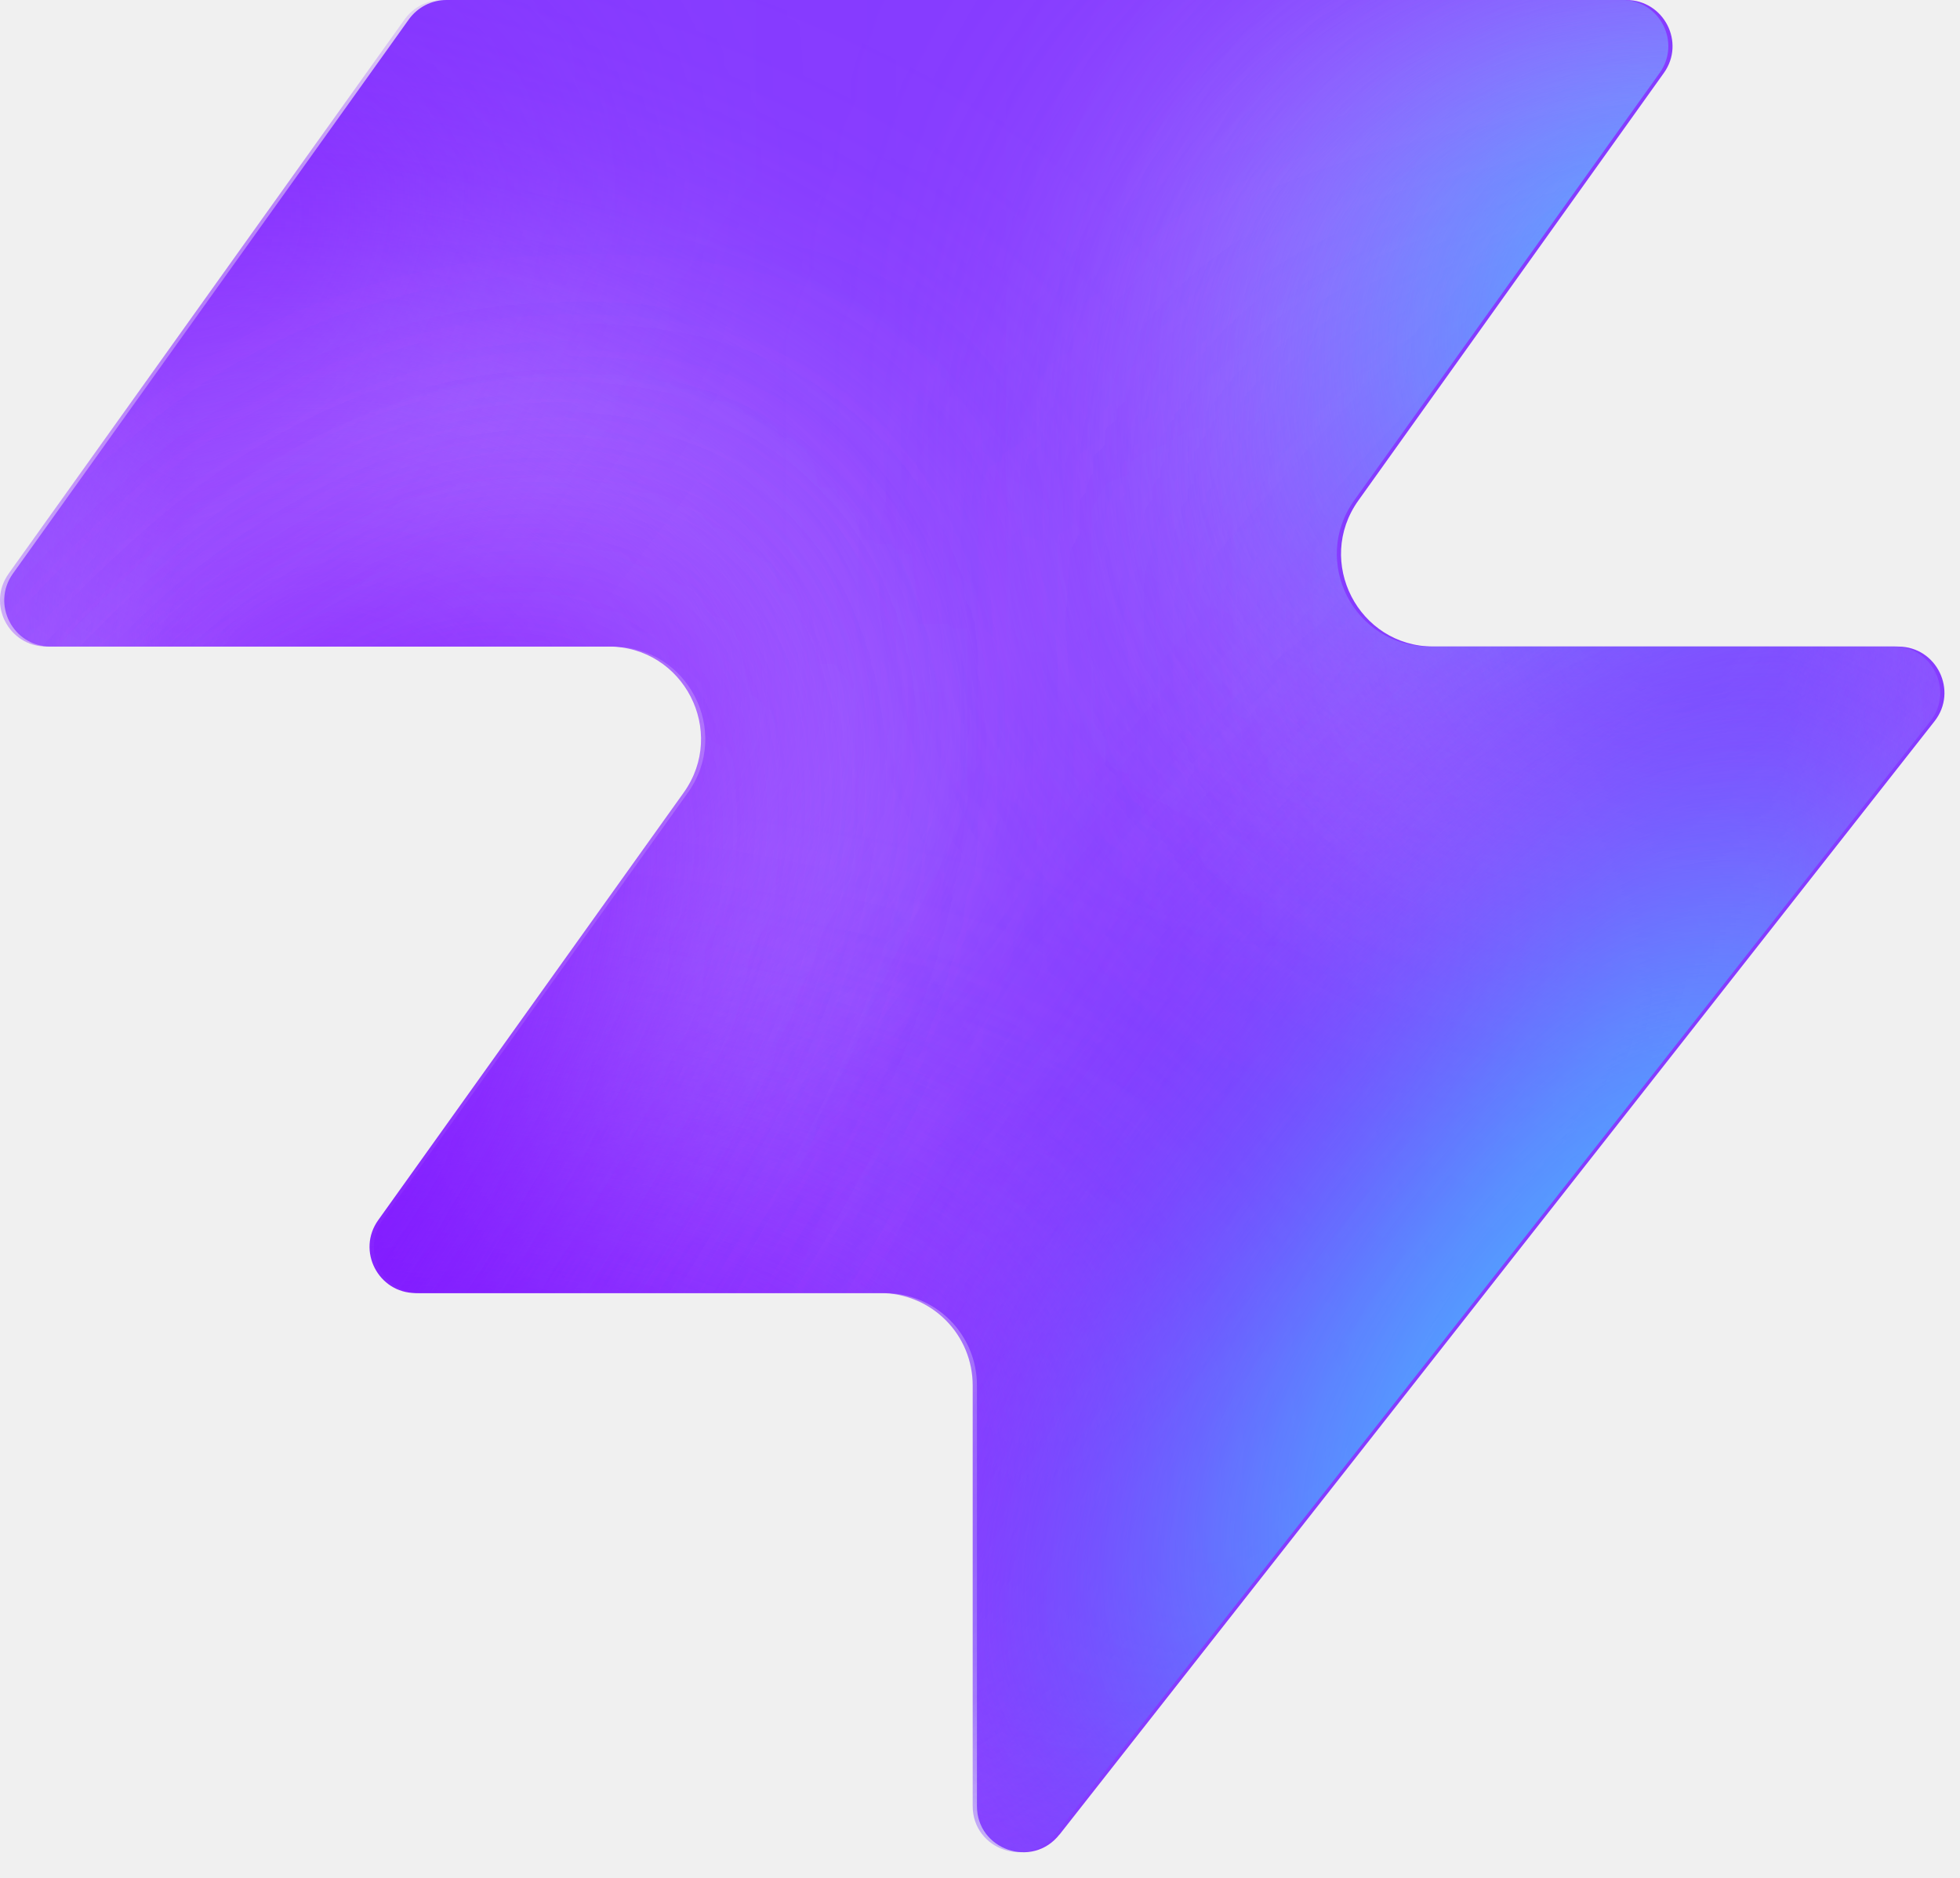
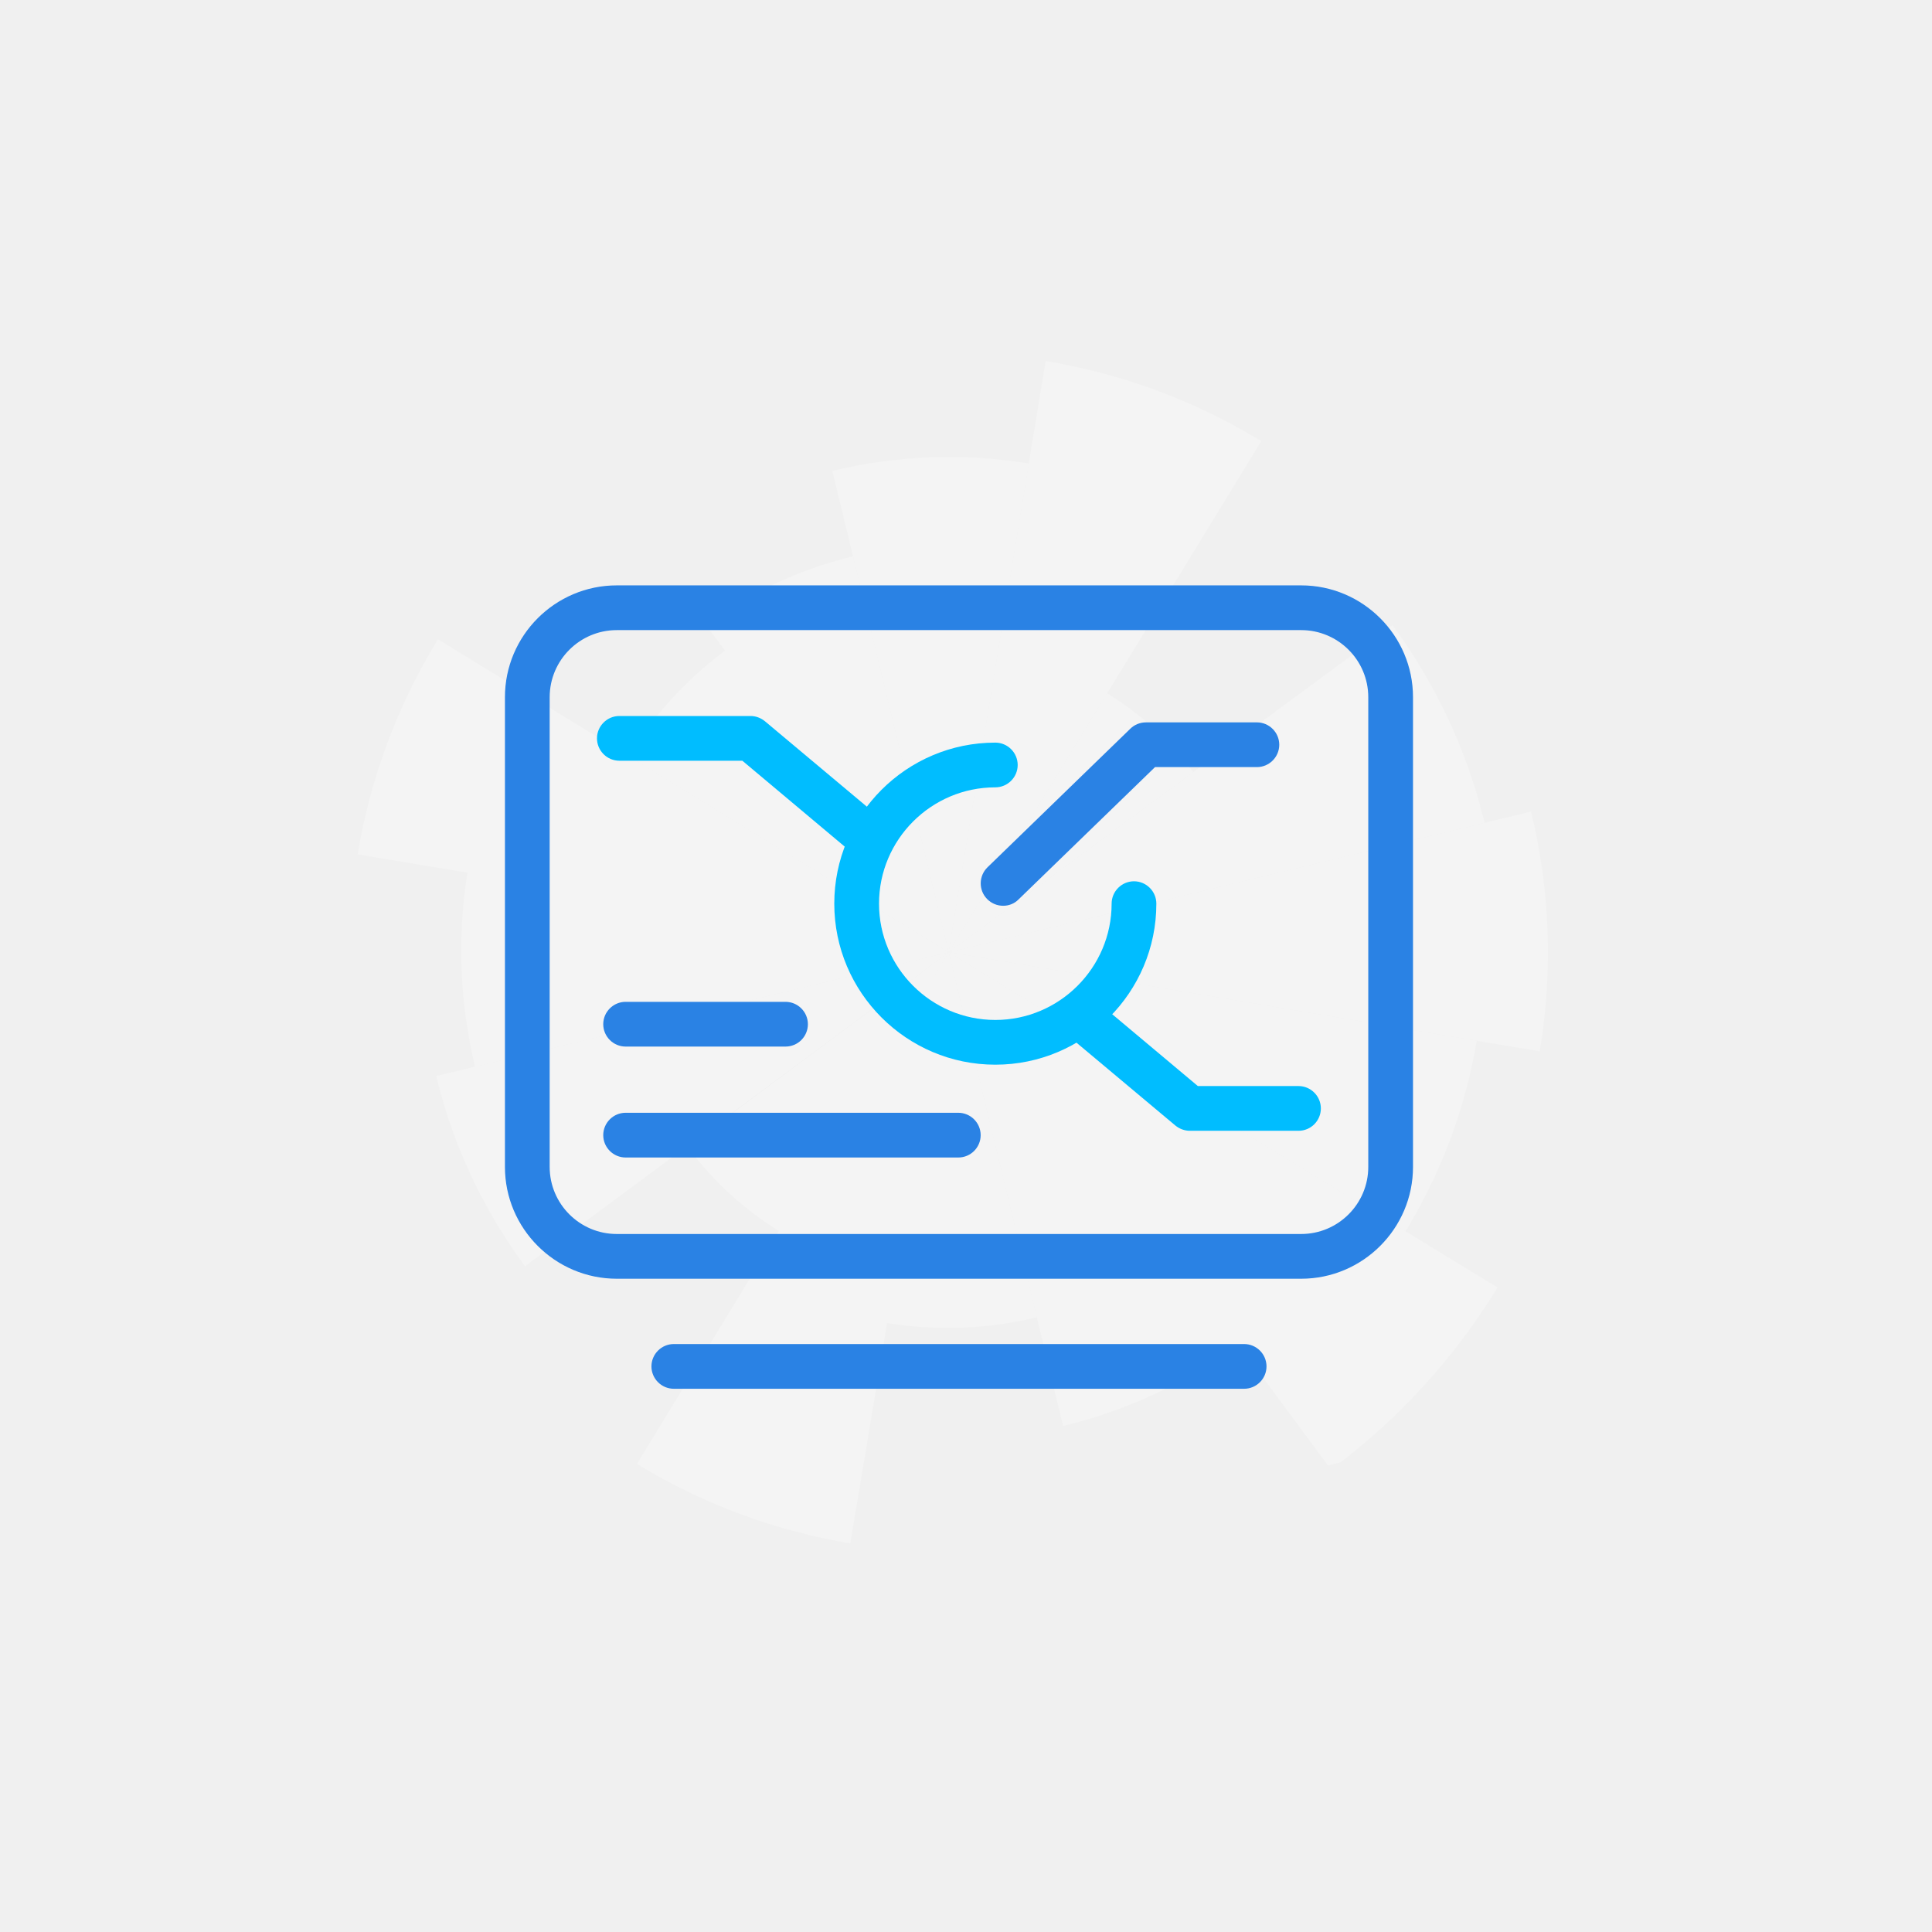
- <svg xmlns="http://www.w3.org/2000/svg" width="48" height="46" fill="none" viewBox="0 0 48 46">
-   <path fill="#863bff" d="M25.946 44.938c-.664.845-2.021.375-2.021-.698V33.937a2.26 2.26 0 0 0-2.262-2.262H10.287c-.92 0-1.456-1.04-.92-1.788l7.48-10.471c1.07-1.497 0-3.578-1.842-3.578H1.237c-.92 0-1.456-1.04-.92-1.788L10.013.474c.214-.297.556-.474.92-.474h28.894c.92 0 1.456 1.04.92 1.788l-7.48 10.471c-1.07 1.498 0 3.579 1.842 3.579h11.377c.943 0 1.473 1.088.89 1.83L25.947 44.94z" style="fill:#863bff;fill:color(display-p3 .525 .23 1);fill-opacity:1" />
-   <mask id="a" width="48" height="46" x="0" y="0" maskUnits="userSpaceOnUse" style="mask-type:alpha">
-     <path fill="#000" d="M25.842 44.938c-.664.844-2.021.375-2.021-.698V33.937a2.26 2.26 0 0 0-2.262-2.262H10.183c-.92 0-1.456-1.04-.92-1.788l7.48-10.471c1.07-1.498 0-3.579-1.842-3.579H1.133c-.92 0-1.456-1.04-.92-1.787L9.91.473c.214-.297.556-.474.92-.474h28.894c.92 0 1.456 1.04.92 1.788l-7.48 10.471c-1.07 1.498 0 3.578 1.842 3.578h11.377c.943 0 1.473 1.088.89 1.832L25.843 44.94z" style="fill:#000;fill-opacity:1" />
-   </mask>
-   <g mask="url(#a)">
-     <g filter="url(#b)">
-       <ellipse cx="5.508" cy="14.704" fill="#ede6ff" rx="5.508" ry="14.704" style="fill:#ede6ff;fill:color(display-p3 .927 .903 1);fill-opacity:1" transform="matrix(.00324 1 1 -.00324 -4.47 31.516)" />
-     </g>
-     <g filter="url(#c)">
-       <ellipse cx="10.399" cy="29.851" fill="#ede6ff" rx="10.399" ry="29.851" style="fill:#ede6ff;fill:color(display-p3 .927 .903 1);fill-opacity:1" transform="matrix(.00324 1 1 -.00324 -39.328 7.883)" />
-     </g>
-     <g filter="url(#d)">
-       <ellipse cx="5.508" cy="30.487" fill="#7e14ff" rx="5.508" ry="30.487" style="fill:#7e14ff;fill:color(display-p3 .492 .077 1);fill-opacity:1" transform="rotate(89.814 -25.913 -14.639)scale(1 -1)" />
-     </g>
-     <g filter="url(#e)">
-       <ellipse cx="5.508" cy="30.599" fill="#7e14ff" rx="5.508" ry="30.599" style="fill:#7e14ff;fill:color(display-p3 .492 .077 1);fill-opacity:1" transform="rotate(89.814 -32.644 -3.334)scale(1 -1)" />
-     </g>
-     <g filter="url(#f)">
-       <ellipse cx="5.508" cy="30.599" fill="#7e14ff" rx="5.508" ry="30.599" style="fill:#7e14ff;fill:color(display-p3 .492 .077 1);fill-opacity:1" transform="matrix(.00324 1 1 -.00324 -34.34 30.47)" />
-     </g>
-     <g filter="url(#g)">
-       <ellipse cx="14.072" cy="22.078" fill="#ede6ff" rx="14.072" ry="22.078" style="fill:#ede6ff;fill:color(display-p3 .927 .903 1);fill-opacity:1" transform="rotate(93.35 24.506 48.493)scale(-1 1)" />
-     </g>
-     <g filter="url(#h)">
-       <ellipse cx="3.47" cy="21.501" fill="#7e14ff" rx="3.47" ry="21.501" style="fill:#7e14ff;fill:color(display-p3 .492 .077 1);fill-opacity:1" transform="rotate(89.009 28.708 47.59)scale(-1 1)" />
-     </g>
-     <g filter="url(#i)">
-       <ellipse cx="3.47" cy="21.501" fill="#7e14ff" rx="3.47" ry="21.501" style="fill:#7e14ff;fill:color(display-p3 .492 .077 1);fill-opacity:1" transform="rotate(89.009 28.708 47.59)scale(-1 1)" />
-     </g>
-     <g filter="url(#j)">
-       <ellipse cx=".387" cy="8.972" fill="#7e14ff" rx="4.407" ry="29.108" style="fill:#7e14ff;fill:color(display-p3 .492 .077 1);fill-opacity:1" transform="rotate(39.51 .387 8.972)" />
-     </g>
-     <g filter="url(#k)">
-       <ellipse cx="47.523" cy="-6.092" fill="#7e14ff" rx="4.407" ry="29.108" style="fill:#7e14ff;fill:color(display-p3 .492 .077 1);fill-opacity:1" transform="rotate(37.892 47.523 -6.092)" />
-     </g>
-     <g filter="url(#l)">
-       <ellipse cx="41.412" cy="6.333" fill="#47bfff" rx="5.971" ry="9.665" style="fill:#47bfff;fill:color(display-p3 .28 .748 1);fill-opacity:1" transform="rotate(37.892 41.412 6.333)" />
-     </g>
-     <g filter="url(#m)">
-       <ellipse cx="-1.879" cy="38.332" fill="#7e14ff" rx="4.407" ry="29.108" style="fill:#7e14ff;fill:color(display-p3 .492 .077 1);fill-opacity:1" transform="rotate(37.892 -1.88 38.332)" />
-     </g>
-     <g filter="url(#n)">
-       <ellipse cx="-1.879" cy="38.332" fill="#7e14ff" rx="4.407" ry="29.108" style="fill:#7e14ff;fill:color(display-p3 .492 .077 1);fill-opacity:1" transform="rotate(37.892 -1.88 38.332)" />
-     </g>
-     <g filter="url(#o)">
-       <ellipse cx="35.651" cy="29.907" fill="#7e14ff" rx="4.407" ry="29.108" style="fill:#7e14ff;fill:color(display-p3 .492 .077 1);fill-opacity:1" transform="rotate(37.892 35.651 29.907)" />
-     </g>
-     <g filter="url(#p)">
-       <ellipse cx="38.418" cy="32.4" fill="#47bfff" rx="5.971" ry="15.297" style="fill:#47bfff;fill:color(display-p3 .28 .748 1);fill-opacity:1" transform="rotate(37.892 38.418 32.4)" />
+ <svg xmlns="http://www.w3.org/2000/svg" width="550" height="550" viewBox="0 0 550 550" fill="none">
+   <g clip-path="url(#clip-path-22_5)">
+     <g opacity="0.25" style="mix-blend-mode:color-dodge">
+       <g mask="url(#mask-22_7)">
+         <path d="M270.104 271.117L339.655 219.845L339.047 219.03C332.502 210.362 324.38 203.02 315.147 197.38L270.096 271.084L270.096 271.084L228.67 215.217L270.068 271.039L242.855 158.389L241.822 158.639C240.904 158.869 239.99 159.11 239.077 159.363C238.165 159.615 237.256 159.878 236.35 160.153C235.444 160.428 234.543 160.713 233.644 161.01C232.745 161.307 231.85 161.615 230.96 161.934C230.068 162.252 229.181 162.582 228.299 162.922C227.416 163.263 226.537 163.614 225.663 163.976C224.788 164.338 223.918 164.711 223.053 165.095C222.189 165.478 221.327 165.872 220.471 166.277C219.616 166.681 218.765 167.096 217.92 167.521C217.075 167.947 216.235 168.383 215.401 168.828C214.566 169.275 213.737 169.731 212.913 170.197C212.089 170.663 211.272 171.14 210.46 171.626C209.648 172.112 208.843 172.609 208.043 173.115C207.242 173.621 206.45 174.137 205.662 174.663C204.875 175.188 204.095 175.724 203.32 176.268C202.548 176.813 201.781 177.367 201.02 177.93L206.438 185.236L205.597 185.875C194.942 193.932 185.917 203.921 178.956 215.283L270.083 271.105L270.084 271.103L270.084 271.105L270.104 271.117ZM221.997 350.561L270.083 271.105L195.735 326.439L196.213 327.084C197.093 328.253 197.995 329.401 198.927 330.528C199.858 331.654 200.816 332.757 201.801 333.839C202.785 334.92 203.793 335.978 204.826 337.012C205.859 338.045 206.916 339.055 207.998 340.039C209.079 341.022 210.181 341.982 211.308 342.914C212.433 343.847 213.581 344.752 214.749 345.629C215.919 346.508 217.106 347.358 218.315 348.182C219.524 349.004 220.751 349.797 221.997 350.561ZM295.178 374.986L270.085 271.112L252.296 376.583L253.177 376.721C267.064 378.895 281.314 378.335 295.178 374.986Z" fill-rule="evenodd" fill="#419BE0" />
+       </g>
+       <g mask="url(#mask-22_7)">
+         <path d="M396.423 178.027L270.167 271.084L422.599 234.262L422.32 233.105C422.012 231.866 421.688 230.632 421.35 229.402C421.011 228.171 420.658 226.945 420.29 225.723C419.921 224.502 419.538 223.284 419.14 222.072C418.742 220.859 418.329 219.652 417.901 218.45C417.473 217.247 417.031 216.05 416.574 214.859C416.117 213.667 415.646 212.482 415.16 211.302C414.674 210.121 414.174 208.947 413.659 207.78C413.144 206.612 412.615 205.451 412.073 204.296C411.53 203.141 410.973 201.993 410.401 200.852C409.83 199.711 409.246 198.576 408.647 197.449C408.048 196.323 407.435 195.203 406.809 194.091C406.183 192.979 405.543 191.875 404.89 190.778C404.237 189.682 403.571 188.594 402.891 187.514C402.211 186.434 401.518 185.362 400.812 184.299C400.106 183.236 399.388 182.182 398.656 181.136C397.924 180.091 397.18 179.054 396.423 178.027ZM423.979 370.206C424.76 368.991 425.528 367.768 426.281 366.532L280.763 277.628L270.012 271.061L270.102 271.183L302.653 405.931L303.767 405.652C304.863 405.379 305.958 405.092 307.048 404.792C308.14 404.489 309.224 404.174 310.309 403.85C311.391 403.522 312.47 403.18 313.543 402.825C314.618 402.473 315.687 402.106 316.753 401.726C317.817 401.345 318.879 400.952 319.934 400.547C320.991 400.142 322.041 399.723 323.086 399.291C324.131 398.858 325.172 398.414 326.206 397.956C327.241 397.498 328.269 397.029 329.293 396.548C330.315 396.066 331.332 395.57 332.343 395.063C333.355 394.557 334.359 394.037 335.357 393.506C336.356 392.972 337.347 392.428 338.331 391.87C339.317 391.316 340.295 390.749 341.266 390.168C342.236 389.588 343.2 388.995 344.156 388.39C345.114 387.789 346.062 387.173 347.003 386.545C347.945 385.919 348.878 385.281 349.804 384.632C350.724 383.984 351.636 383.327 352.541 382.66L378.916 418.316L379.93 417.556C381.085 416.687 382.23 415.805 383.365 414.912C384.499 414.015 385.623 413.108 386.736 412.188C387.848 411.265 388.95 410.331 390.041 409.383C391.132 408.437 392.212 407.477 393.28 406.504C394.348 405.531 395.404 404.546 396.45 403.549C397.495 402.553 398.528 401.543 399.549 400.52C400.569 399.496 401.578 398.463 402.575 397.417C403.571 396.37 404.555 395.313 405.527 394.245C406.498 393.174 407.457 392.093 408.403 391.003C409.349 389.91 410.281 388.806 411.201 387.692C412.121 386.578 413.027 385.451 413.92 384.316C414.814 383.183 415.694 382.037 416.56 380.882C417.426 379.724 418.278 378.559 419.116 377.38C419.955 376.203 420.78 375.018 421.59 373.822C422.4 372.626 423.197 371.421 423.979 370.206ZM149.476 360.428L270.017 271.121L124.22 306.341L124.496 307.481C124.792 308.672 125.103 309.859 125.43 311.043C125.756 312.227 126.097 313.406 126.452 314.581C126.806 315.756 127.176 316.926 127.559 318.093C127.942 319.26 128.342 320.42 128.754 321.577C129.166 322.733 129.593 323.884 130.032 325.03C130.474 326.175 130.927 327.316 131.398 328.45C131.865 329.585 132.348 330.714 132.844 331.838C133.34 332.96 133.851 334.076 134.375 335.186C134.898 336.296 135.436 337.401 135.986 338.497C136.538 339.594 137.102 340.685 137.681 341.768C138.257 342.851 138.849 343.927 139.453 344.995C140.056 346.065 140.674 347.125 141.305 348.178C141.935 349.232 142.578 350.278 143.233 351.315C143.889 352.353 144.557 353.383 145.24 354.403C145.92 355.425 146.614 356.438 147.321 357.442C148.026 358.447 148.746 359.442 149.476 360.428Z" fill-rule="evenodd" fill="#54BBFF" />
+       </g>
+       <g mask="url(#mask-22_7)">
+         <path d="M270.052 271.068L270.012 271.061L270.043 271.08L270.084 271.105L133.152 248.043L132.997 249.025C132.819 250.158 132.658 251.293 132.507 252.43C132.358 253.568 132.224 254.706 132.104 255.847C131.982 256.988 131.874 258.13 131.782 259.273C131.689 260.416 131.61 261.56 131.545 262.704C131.481 263.849 131.429 264.996 131.393 266.141C131.357 267.288 131.333 268.434 131.325 269.581C131.317 270.728 131.321 271.875 131.341 273.022C131.361 274.168 131.395 275.314 131.442 276.46C131.489 277.606 131.551 278.752 131.627 279.896C131.702 281.04 131.791 282.183 131.896 283.326C132 284.468 132.116 285.609 132.248 286.747C132.381 287.887 132.526 289.025 132.686 290.16C132.845 291.296 133.019 292.429 133.207 293.561C133.395 294.692 133.596 295.821 133.81 296.948C134.026 298.074 134.254 299.198 134.497 300.319C134.74 301.44 134.995 302.557 135.267 303.672L270.084 271.105L400.101 350.542L400.712 349.52C410.514 333.194 417.206 315.14 420.362 296.276L270.101 271.076L359.019 125.597L357.974 124.966C356.821 124.272 355.659 123.592 354.489 122.925C353.319 122.258 352.141 121.606 350.956 120.967C349.771 120.329 348.578 119.704 347.378 119.093C346.178 118.483 344.971 117.887 343.757 117.305C342.543 116.723 341.322 116.156 340.094 115.603C338.866 115.05 337.633 114.511 336.392 113.988C335.152 113.464 333.906 112.955 332.653 112.461C331.401 111.966 330.143 111.487 328.879 111.022C327.615 110.558 326.346 110.109 325.072 109.674C323.797 109.239 322.518 108.82 321.234 108.416C319.949 108.012 318.66 107.623 317.367 107.249C316.073 106.876 314.775 106.518 313.474 106.175C312.172 105.832 310.866 105.504 309.556 105.192C308.246 104.88 306.933 104.583 305.616 104.302C304.299 104.022 302.98 103.756 301.657 103.507C300.333 103.257 299.008 103.023 297.679 102.805L270.052 271.068Z" fill-rule="evenodd" fill="#FFC288" />
+       </g>
+       <g mask="url(#mask-22_7)">
+         <path d="M270.191 271.079L435.852 231.061C441.201 253.203 442.055 275.925 438.502 298.067L438.303 299.27L270.191 271.079ZM292.895 131.978L270.064 271.021L236.982 134.073C255.076 129.702 273.657 128.973 291.765 131.787L292.893 131.969L292.895 131.978ZM270.127 271.138L242.046 439.345C240.732 439.126 239.421 438.89 238.111 438.64C236.802 438.389 235.498 438.122 234.196 437.844C232.893 437.56 231.593 437.266 230.298 436.954C229.002 436.643 227.711 436.316 226.423 435.973C225.137 435.633 223.852 435.277 222.573 434.904C221.292 434.533 220.018 434.145 218.747 433.742C217.476 433.341 216.211 432.924 214.952 432.494C213.689 432.062 212.434 431.616 211.184 431.156C209.935 430.696 208.69 430.22 207.451 429.732C206.211 429.241 204.978 428.737 203.75 428.218C202.523 427.697 201.303 427.165 200.088 426.619C198.873 426.072 197.665 425.51 196.463 424.933C195.26 424.357 194.067 423.768 192.879 423.165C191.691 422.561 190.51 421.944 189.337 421.311C188.164 420.682 186.997 420.039 185.84 419.379C184.682 418.721 183.532 418.048 182.387 417.36L181.362 416.734L270.058 271.146L270.059 271.146L101.834 243.217C102.056 241.891 102.293 240.568 102.544 239.248C102.795 237.928 103.063 236.611 103.346 235.297C103.629 233.983 103.927 232.673 104.241 231.366C104.554 230.059 104.884 228.756 105.229 227.457C105.573 226.159 105.933 224.864 106.307 223.573C106.683 222.283 107.073 220.997 107.479 219.716C107.883 218.435 108.304 217.158 108.741 215.887C109.176 214.616 109.627 213.35 110.093 212.089C110.558 210.828 111.038 209.573 111.534 208.324C112.028 207.074 112.539 205.831 113.064 204.594C113.589 203.356 114.127 202.126 114.68 200.901C115.234 199.677 115.802 198.459 116.386 197.247C116.967 196.036 117.563 194.832 118.174 193.635C118.786 192.438 119.411 191.248 120.05 190.066C120.689 188.884 121.342 187.709 122.009 186.543C122.675 185.376 123.355 184.217 124.05 183.066L124.673 182.024L270.083 271.104L270.083 271.106L270.084 271.105L270.127 271.138Z" fill-rule="evenodd" fill="#FFE1A1" />
+       </g>
    </g>
  </g>
+   <path d="M370.418 364.028L175.582 364.028C158.04 364.028 143.746 349.734 143.746 332.192L143.746 198.481C143.746 180.94 158.04 166.645 175.582 166.645L370.418 166.645C387.959 166.645 402.253 180.94 402.253 198.481L402.253 332.192C402.253 349.734 387.959 364.028 370.418 364.028ZM175.582 179.38C165.044 179.38 156.48 187.944 156.48 198.481L156.48 332.192C156.48 342.73 165.044 351.294 175.582 351.294L370.418 351.294C380.955 351.294 389.519 342.73 389.519 332.192L389.519 198.481C389.519 187.944 380.955 179.38 370.418 179.38L175.582 179.38ZM354.181 395.354L191.818 395.354C188.316 395.354 185.451 392.489 185.451 388.987C185.451 385.485 188.316 382.62 191.818 382.62L354.181 382.62C357.683 382.62 360.548 385.485 360.548 388.987C360.548 392.489 357.683 395.354 354.181 395.354Z" fill="#2A82E4" />
+   <path d="M369.685 321.909L338.709 321.909C337.213 321.909 335.78 321.368 334.602 320.413L303.403 294.275C300.697 292.015 300.347 288.004 302.607 285.298C304.868 282.592 308.879 282.241 311.585 284.502L341.001 309.175L369.654 309.175C373.156 309.175 376.021 312.04 376.021 315.542C376.021 319.044 373.187 321.909 369.685 321.909ZM246.863 244.452C245.43 244.452 243.965 243.975 242.788 242.956L211.334 216.564L176.314 216.564C172.812 216.564 169.947 213.699 169.947 210.197C169.947 206.695 172.812 203.83 176.314 203.83L213.658 203.83C215.154 203.83 216.587 204.371 217.765 205.326L251.001 233.182C253.707 235.443 254.057 239.454 251.797 242.16C250.492 243.656 248.677 244.452 246.863 244.452Z" fill="#00BDFF" />
+   <path d="M283.347 303.094C258.069 303.094 237.503 282.528 237.503 257.25C237.503 231.973 258.069 211.407 283.347 211.407C286.849 211.407 289.714 214.272 289.714 217.774C289.714 221.276 286.849 224.141 283.347 224.141C265.105 224.141 250.237 239.008 250.237 257.25C250.237 275.492 265.105 290.36 283.347 290.36C301.589 290.36 316.456 275.492 316.456 257.25C316.456 253.748 319.321 250.883 322.823 250.883C326.325 250.883 329.19 253.748 329.19 257.25C329.19 282.528 308.624 303.094 283.347 303.094Z" fill="#00BDFF" />
+   <path d="M285.575 257.855C283.92 257.855 282.264 257.218 280.991 255.913C278.539 253.398 278.603 249.355 281.118 246.904L321.804 207.427C322.982 206.281 324.574 205.644 326.229 205.644L357.811 205.644C361.313 205.644 364.178 208.51 364.178 212.012C364.178 215.513 361.313 218.379 357.811 218.379L328.808 218.379L289.968 256.041C288.759 257.282 287.167 257.855 285.575 257.855ZM223.622 297.937L178.097 297.937C174.595 297.937 171.73 295.071 171.73 291.569C171.73 288.067 174.595 285.202 178.097 285.202L223.622 285.202C227.124 285.202 229.99 288.067 229.99 291.569C229.99 295.071 227.156 297.937 223.622 297.937ZM272.809 329.518L178.097 329.518C174.595 329.518 171.73 326.652 171.73 323.151C171.73 319.649 174.595 316.783 178.097 316.783L272.809 316.783C276.311 316.783 279.176 319.649 279.176 323.151C279.176 326.652 276.343 329.518 272.809 329.518Z" fill="#2A82E4" />
  <defs>
-     <filter id="b" width="60.045" height="41.654" x="-19.77" y="16.149" color-interpolation-filters="sRGB" filterUnits="userSpaceOnUse">
-       <feFlood flood-opacity="0" result="BackgroundImageFix" />
-       <feBlend in="SourceGraphic" in2="BackgroundImageFix" result="shape" />
-       <feGaussianBlur result="effect1_foregroundBlur_2002_17158" stdDeviation="7.659" />
-     </filter>
-     <filter id="c" width="90.34" height="51.437" x="-54.613" y="-7.533" color-interpolation-filters="sRGB" filterUnits="userSpaceOnUse">
-       <feFlood flood-opacity="0" result="BackgroundImageFix" />
-       <feBlend in="SourceGraphic" in2="BackgroundImageFix" result="shape" />
-       <feGaussianBlur result="effect1_foregroundBlur_2002_17158" stdDeviation="7.659" />
-     </filter>
-     <filter id="d" width="79.355" height="29.4" x="-49.64" y="2.03" color-interpolation-filters="sRGB" filterUnits="userSpaceOnUse">
-       <feFlood flood-opacity="0" result="BackgroundImageFix" />
-       <feBlend in="SourceGraphic" in2="BackgroundImageFix" result="shape" />
-       <feGaussianBlur result="effect1_foregroundBlur_2002_17158" stdDeviation="4.596" />
-     </filter>
-     <filter id="e" width="79.579" height="29.4" x="-45.045" y="20.029" color-interpolation-filters="sRGB" filterUnits="userSpaceOnUse">
-       <feFlood flood-opacity="0" result="BackgroundImageFix" />
-       <feBlend in="SourceGraphic" in2="BackgroundImageFix" result="shape" />
-       <feGaussianBlur result="effect1_foregroundBlur_2002_17158" stdDeviation="4.596" />
-     </filter>
-     <filter id="f" width="79.579" height="29.4" x="-43.513" y="21.178" color-interpolation-filters="sRGB" filterUnits="userSpaceOnUse">
-       <feFlood flood-opacity="0" result="BackgroundImageFix" />
-       <feBlend in="SourceGraphic" in2="BackgroundImageFix" result="shape" />
-       <feGaussianBlur result="effect1_foregroundBlur_2002_17158" stdDeviation="4.596" />
-     </filter>
-     <filter id="g" width="74.749" height="58.852" x="15.756" y="-17.901" color-interpolation-filters="sRGB" filterUnits="userSpaceOnUse">
-       <feFlood flood-opacity="0" result="BackgroundImageFix" />
-       <feBlend in="SourceGraphic" in2="BackgroundImageFix" result="shape" />
-       <feGaussianBlur result="effect1_foregroundBlur_2002_17158" stdDeviation="7.659" />
-     </filter>
-     <filter id="h" width="61.377" height="25.362" x="23.548" y="2.284" color-interpolation-filters="sRGB" filterUnits="userSpaceOnUse">
-       <feFlood flood-opacity="0" result="BackgroundImageFix" />
-       <feBlend in="SourceGraphic" in2="BackgroundImageFix" result="shape" />
-       <feGaussianBlur result="effect1_foregroundBlur_2002_17158" stdDeviation="4.596" />
-     </filter>
-     <filter id="i" width="61.377" height="25.362" x="23.548" y="2.284" color-interpolation-filters="sRGB" filterUnits="userSpaceOnUse">
-       <feFlood flood-opacity="0" result="BackgroundImageFix" />
-       <feBlend in="SourceGraphic" in2="BackgroundImageFix" result="shape" />
-       <feGaussianBlur result="effect1_foregroundBlur_2002_17158" stdDeviation="4.596" />
-     </filter>
-     <filter id="j" width="56.045" height="63.649" x="-27.636" y="-22.853" color-interpolation-filters="sRGB" filterUnits="userSpaceOnUse">
-       <feFlood flood-opacity="0" result="BackgroundImageFix" />
-       <feBlend in="SourceGraphic" in2="BackgroundImageFix" result="shape" />
-       <feGaussianBlur result="effect1_foregroundBlur_2002_17158" stdDeviation="4.596" />
-     </filter>
-     <filter id="k" width="54.814" height="64.646" x="20.116" y="-38.415" color-interpolation-filters="sRGB" filterUnits="userSpaceOnUse">
-       <feFlood flood-opacity="0" result="BackgroundImageFix" />
-       <feBlend in="SourceGraphic" in2="BackgroundImageFix" result="shape" />
-       <feGaussianBlur result="effect1_foregroundBlur_2002_17158" stdDeviation="4.596" />
-     </filter>
-     <filter id="l" width="33.541" height="35.313" x="24.641" y="-11.323" color-interpolation-filters="sRGB" filterUnits="userSpaceOnUse">
-       <feFlood flood-opacity="0" result="BackgroundImageFix" />
-       <feBlend in="SourceGraphic" in2="BackgroundImageFix" result="shape" />
-       <feGaussianBlur result="effect1_foregroundBlur_2002_17158" stdDeviation="4.596" />
-     </filter>
-     <filter id="m" width="54.814" height="64.646" x="-29.286" y="6.009" color-interpolation-filters="sRGB" filterUnits="userSpaceOnUse">
-       <feFlood flood-opacity="0" result="BackgroundImageFix" />
-       <feBlend in="SourceGraphic" in2="BackgroundImageFix" result="shape" />
-       <feGaussianBlur result="effect1_foregroundBlur_2002_17158" stdDeviation="4.596" />
-     </filter>
-     <filter id="n" width="54.814" height="64.646" x="-29.286" y="6.009" color-interpolation-filters="sRGB" filterUnits="userSpaceOnUse">
-       <feFlood flood-opacity="0" result="BackgroundImageFix" />
-       <feBlend in="SourceGraphic" in2="BackgroundImageFix" result="shape" />
-       <feGaussianBlur result="effect1_foregroundBlur_2002_17158" stdDeviation="4.596" />
-     </filter>
-     <filter id="o" width="54.814" height="64.646" x="8.244" y="-2.416" color-interpolation-filters="sRGB" filterUnits="userSpaceOnUse">
-       <feFlood flood-opacity="0" result="BackgroundImageFix" />
-       <feBlend in="SourceGraphic" in2="BackgroundImageFix" result="shape" />
-       <feGaussianBlur result="effect1_foregroundBlur_2002_17158" stdDeviation="4.596" />
-     </filter>
-     <filter id="p" width="39.409" height="43.623" x="18.713" y="10.588" color-interpolation-filters="sRGB" filterUnits="userSpaceOnUse">
-       <feFlood flood-opacity="0" result="BackgroundImageFix" />
-       <feBlend in="SourceGraphic" in2="BackgroundImageFix" result="shape" />
-       <feGaussianBlur result="effect1_foregroundBlur_2002_17158" stdDeviation="4.596" />
-     </filter>
+     <clipPath id="clip-path-22_5">
+       <path d="M70 141.837L149.837 472.332L480.332 392.495L400.495 62L70 141.837Z" fill="white" />
+     </clipPath>
+     <mask id="mask-22_7" style="mask-type:alpha" maskUnits="userSpaceOnUse">
+       <path d="M70.001 141.837L149.837 472.331L480.332 392.495L400.495 62L70.001 141.837Z" fill="#FFFFFF" />
+     </mask>
  </defs>
</svg>
